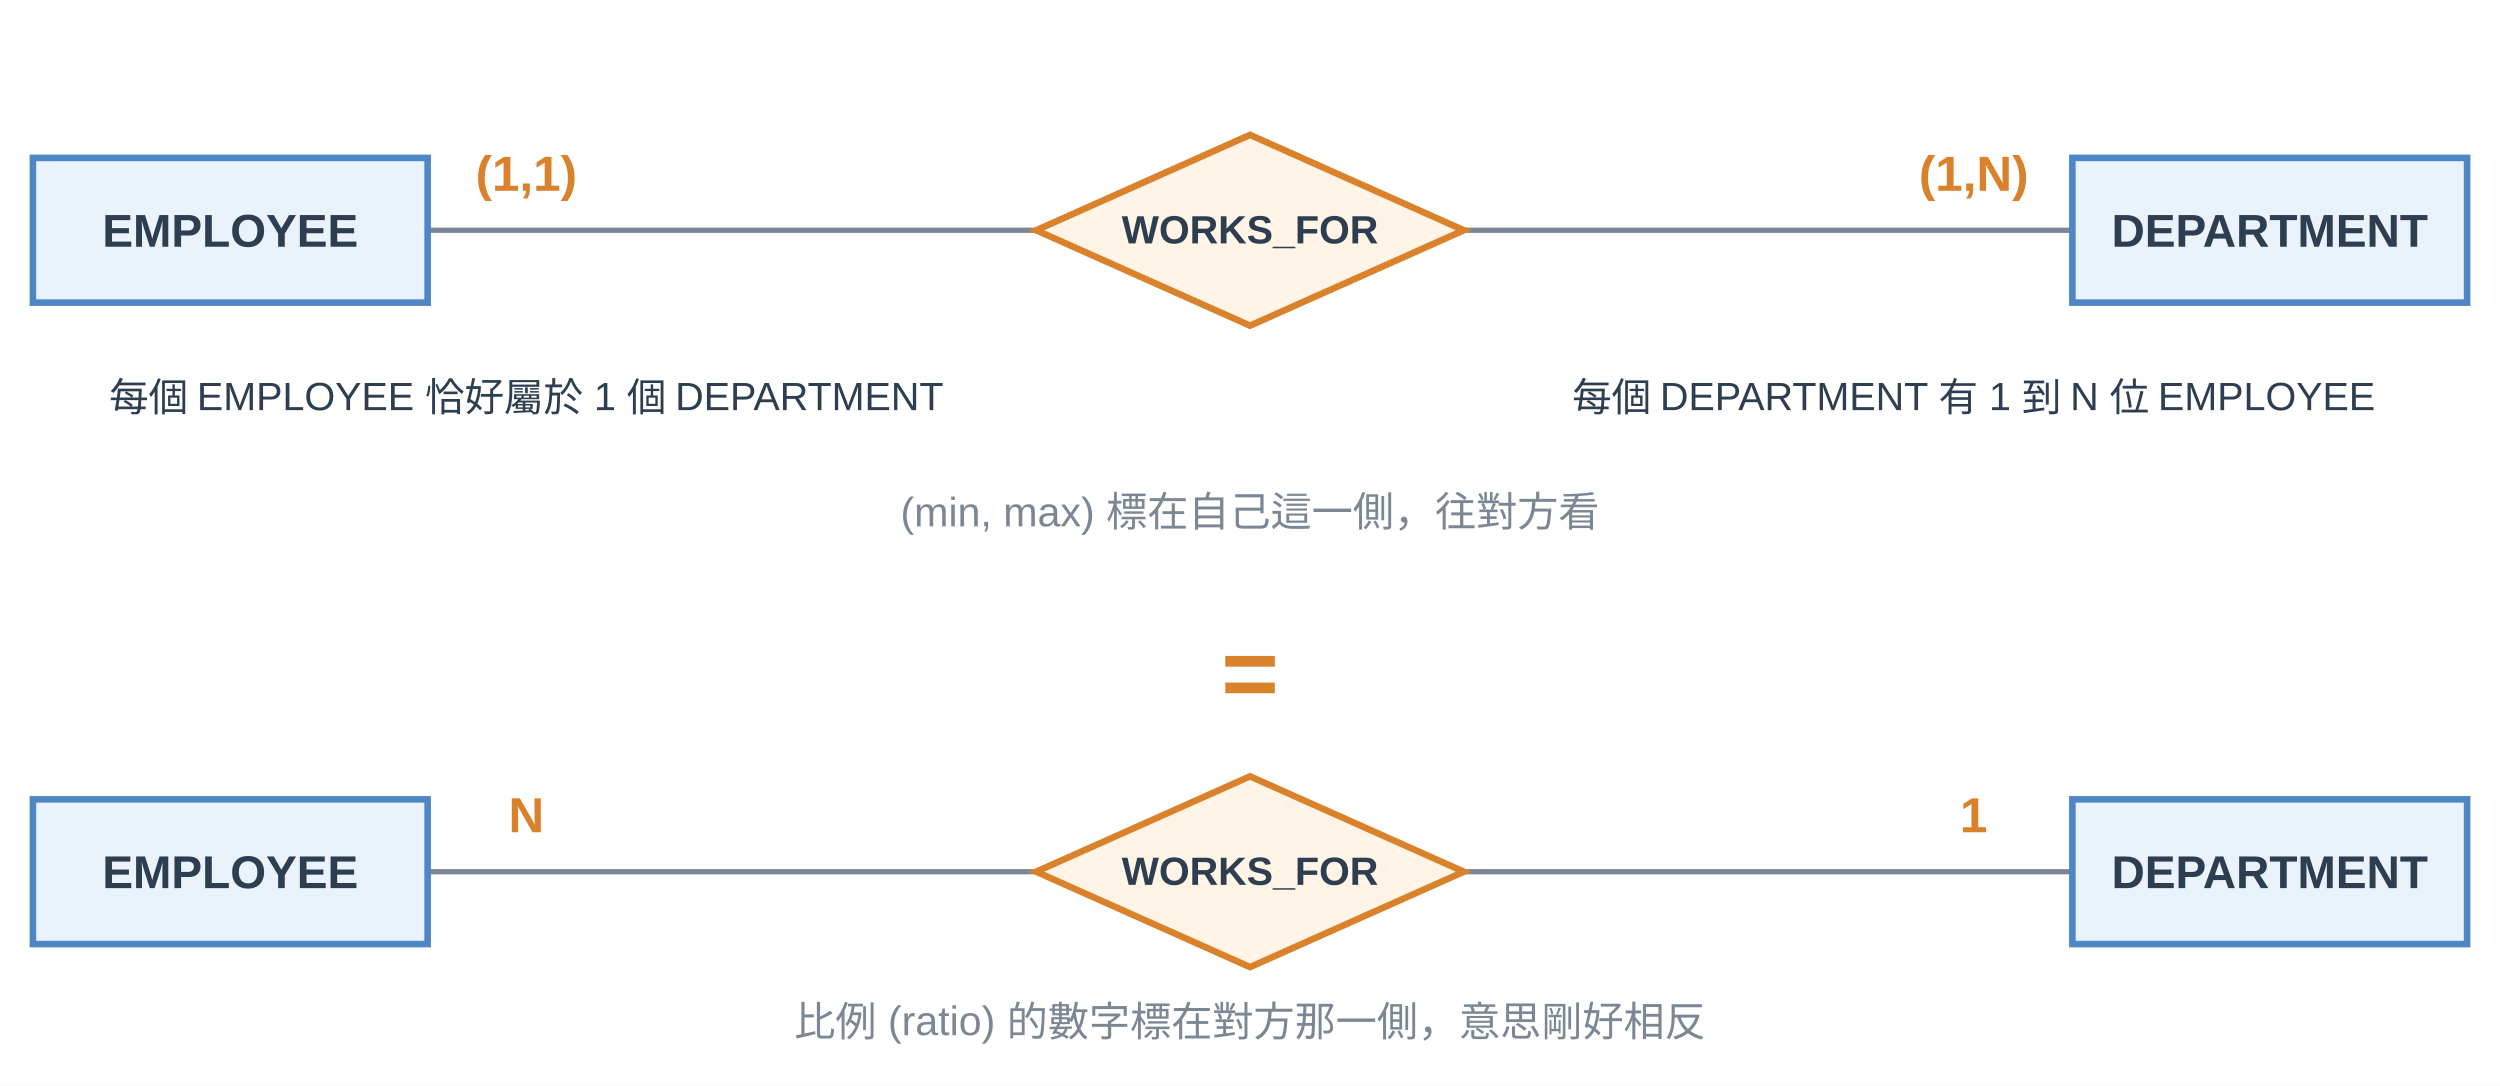
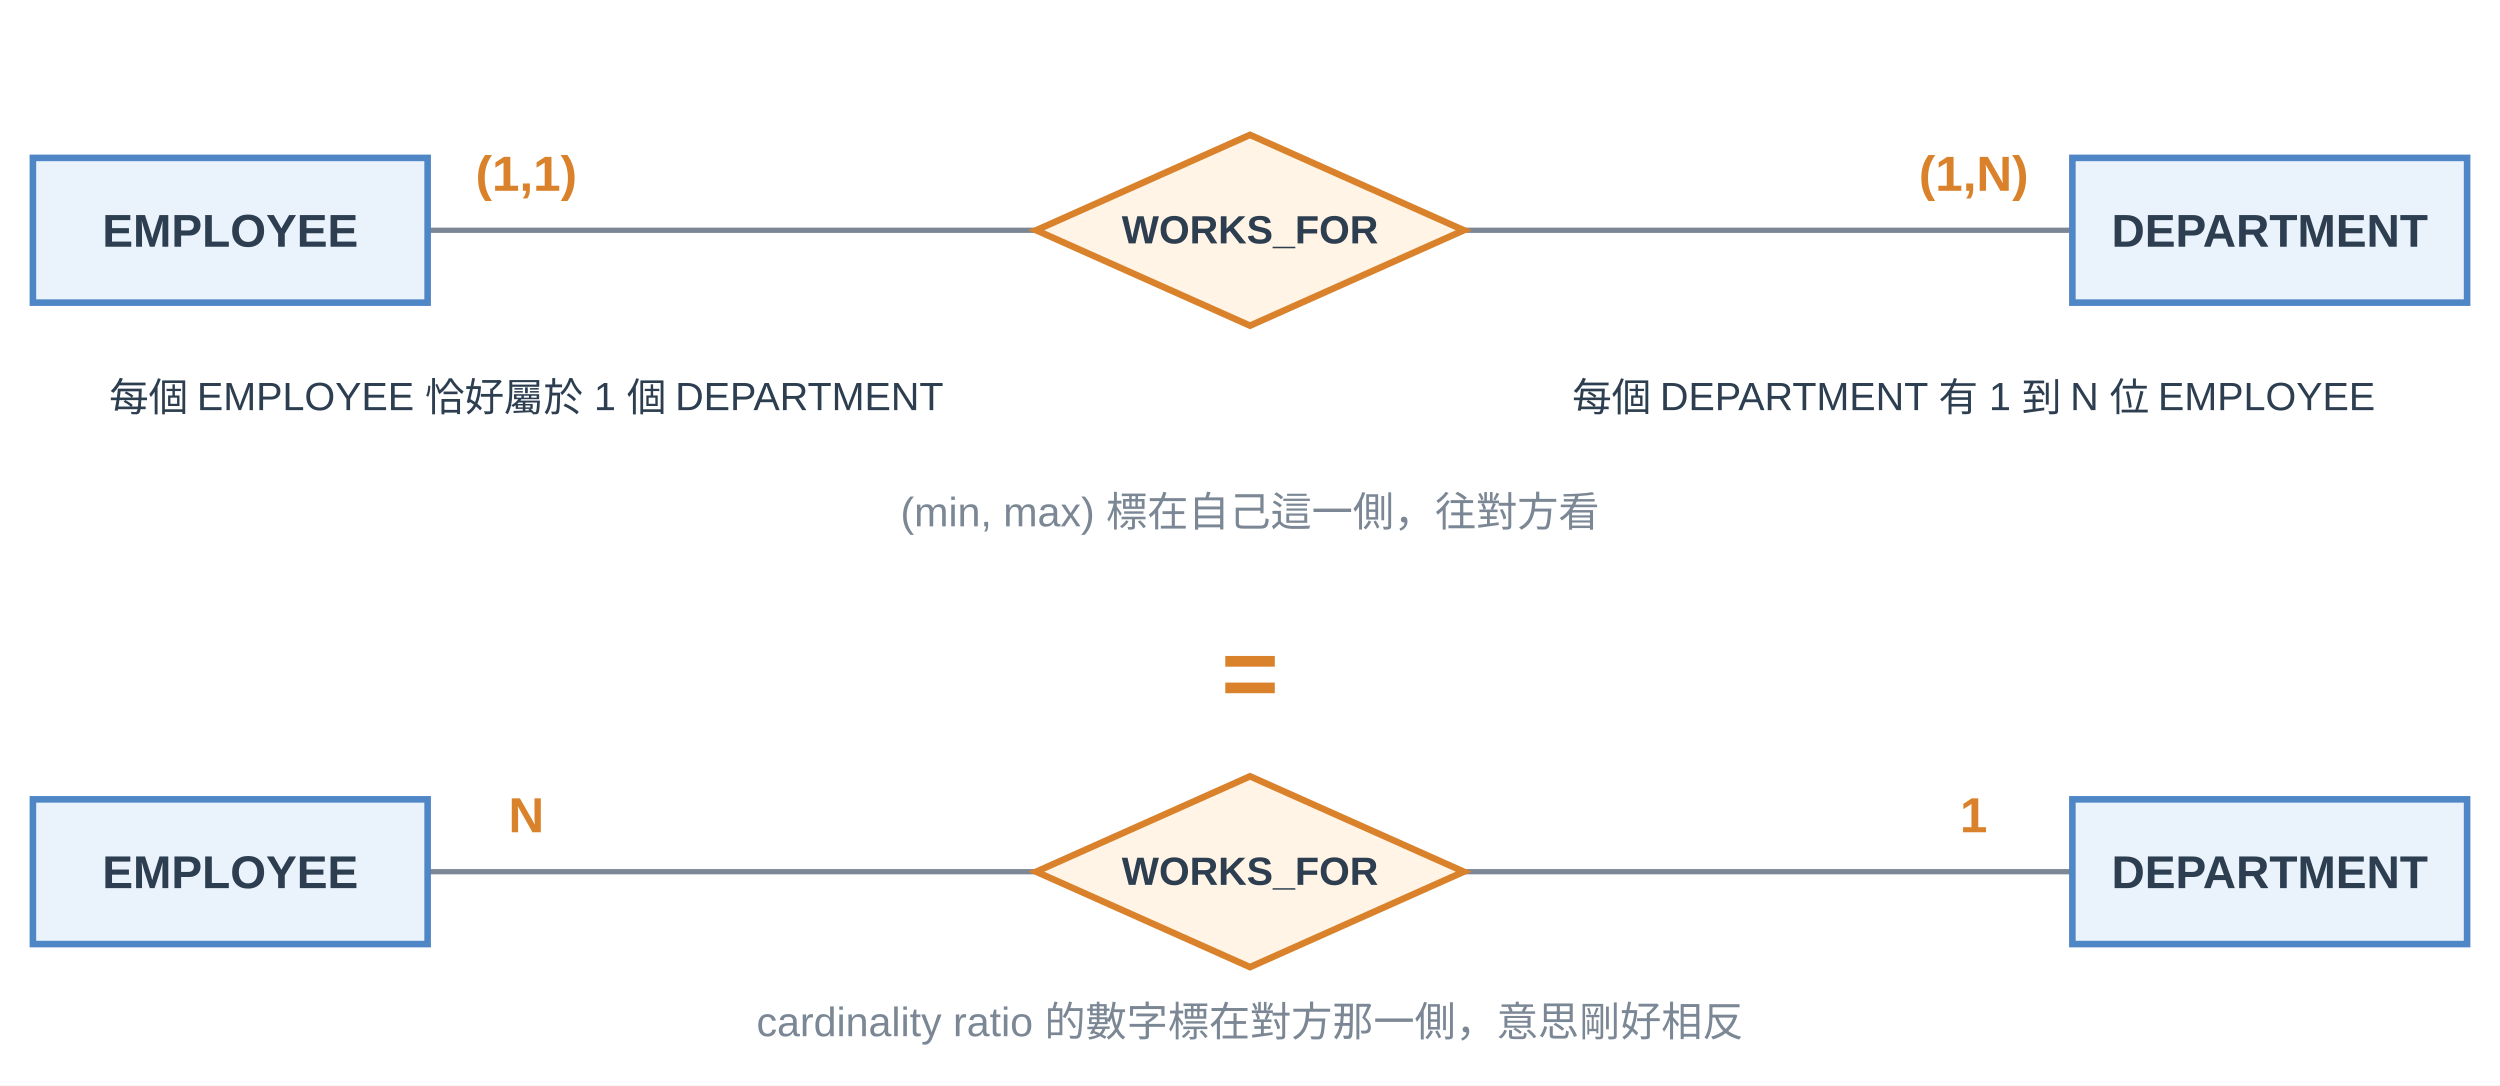
<svg xmlns="http://www.w3.org/2000/svg" width="760" height="330" viewBox="0 0 760 330" font-family="'Noto Sans TC','Segoe UI',Arial,sans-serif">
  <rect width="760" height="330" fill="#ffffff" />
  <line x1="130" y1="70" x2="380" y2="70" stroke="#7b8794" stroke-width="1.6" />
  <line x1="380" y1="70" x2="630" y2="70" stroke="#7b8794" stroke-width="1.6" />
  <line x1="130" y1="265" x2="380" y2="265" stroke="#7b8794" stroke-width="1.6" />
  <line x1="380" y1="265" x2="630" y2="265" stroke="#7b8794" stroke-width="1.6" />
  <rect x="10.0" y="48.0" width="120" height="44" fill="#eaf2fb" stroke="#4f86c6" stroke-width="2" />
  <text x="70" y="75" font-size="14" text-anchor="middle" fill="#2c3e50" font-weight="bold">EMPLOYEE</text>
  <rect x="630.0" y="48.0" width="120" height="44" fill="#eaf2fb" stroke="#4f86c6" stroke-width="2" />
  <text x="690" y="75" font-size="14" text-anchor="middle" fill="#2c3e50" font-weight="bold">DEPARTMENT</text>
  <polygon points="380,41.0 445.0,70 380,99.0 315.0,70" fill="#fff4e5" stroke="#d9822b" stroke-width="2" />
  <text x="380" y="74" font-size="12" text-anchor="middle" fill="#2c3e50" font-weight="bold">WORKS_FOR</text>
  <text x="160" y="58" font-size="15" text-anchor="middle" fill="#d9822b" font-weight="bold">(1,1)</text>
  <text x="600" y="58" font-size="15" text-anchor="middle" fill="#d9822b" font-weight="bold">(1,N)</text>
  <text x="160" y="125" font-size="12" text-anchor="middle" fill="#2c3e50" font-weight="normal">每個 EMPLOYEE 恰好屬於 1 個 DEPARTMENT</text>
  <text x="600" y="125" font-size="12" text-anchor="middle" fill="#2c3e50" font-weight="normal">每個 DEPARTMENT 有 1 到 N 位 EMPLOYEE</text>
  <text x="380" y="160" font-size="12.5" text-anchor="middle" fill="#7b8794" font-weight="normal">(min, max) 標在自己這一側，往對方看</text>
  <text x="380" y="215" font-size="30" text-anchor="middle" fill="#d9822b" font-weight="bold">=</text>
  <rect x="10.0" y="243.0" width="120" height="44" fill="#eaf2fb" stroke="#4f86c6" stroke-width="2" />
  <text x="70" y="270" font-size="14" text-anchor="middle" fill="#2c3e50" font-weight="bold">EMPLOYEE</text>
  <rect x="630.0" y="243.0" width="120" height="44" fill="#eaf2fb" stroke="#4f86c6" stroke-width="2" />
  <text x="690" y="270" font-size="14" text-anchor="middle" fill="#2c3e50" font-weight="bold">DEPARTMENT</text>
  <polygon points="380,236.0 445.0,265 380,294.0 315.0,265" fill="#fff4e5" stroke="#d9822b" stroke-width="2" />
  <text x="380" y="269" font-size="12" text-anchor="middle" fill="#2c3e50" font-weight="bold">WORKS_FOR</text>
  <text x="160" y="253" font-size="15" text-anchor="middle" fill="#d9822b" font-weight="bold">N</text>
  <text x="600" y="253" font-size="15" text-anchor="middle" fill="#d9822b" font-weight="bold">1</text>
-   <text x="380" y="315" font-size="12.5" text-anchor="middle" fill="#7b8794" font-weight="normal">比例 (ratio) 的數字標在對方那一側，意思剛好相反</text>
+   <text x="380" y="315" font-size="12.5" text-anchor="middle" fill="#7b8794" font-weight="normal">cardinality ratio 的數字標在對方那一側，意思剛好相反</text>
</svg>
